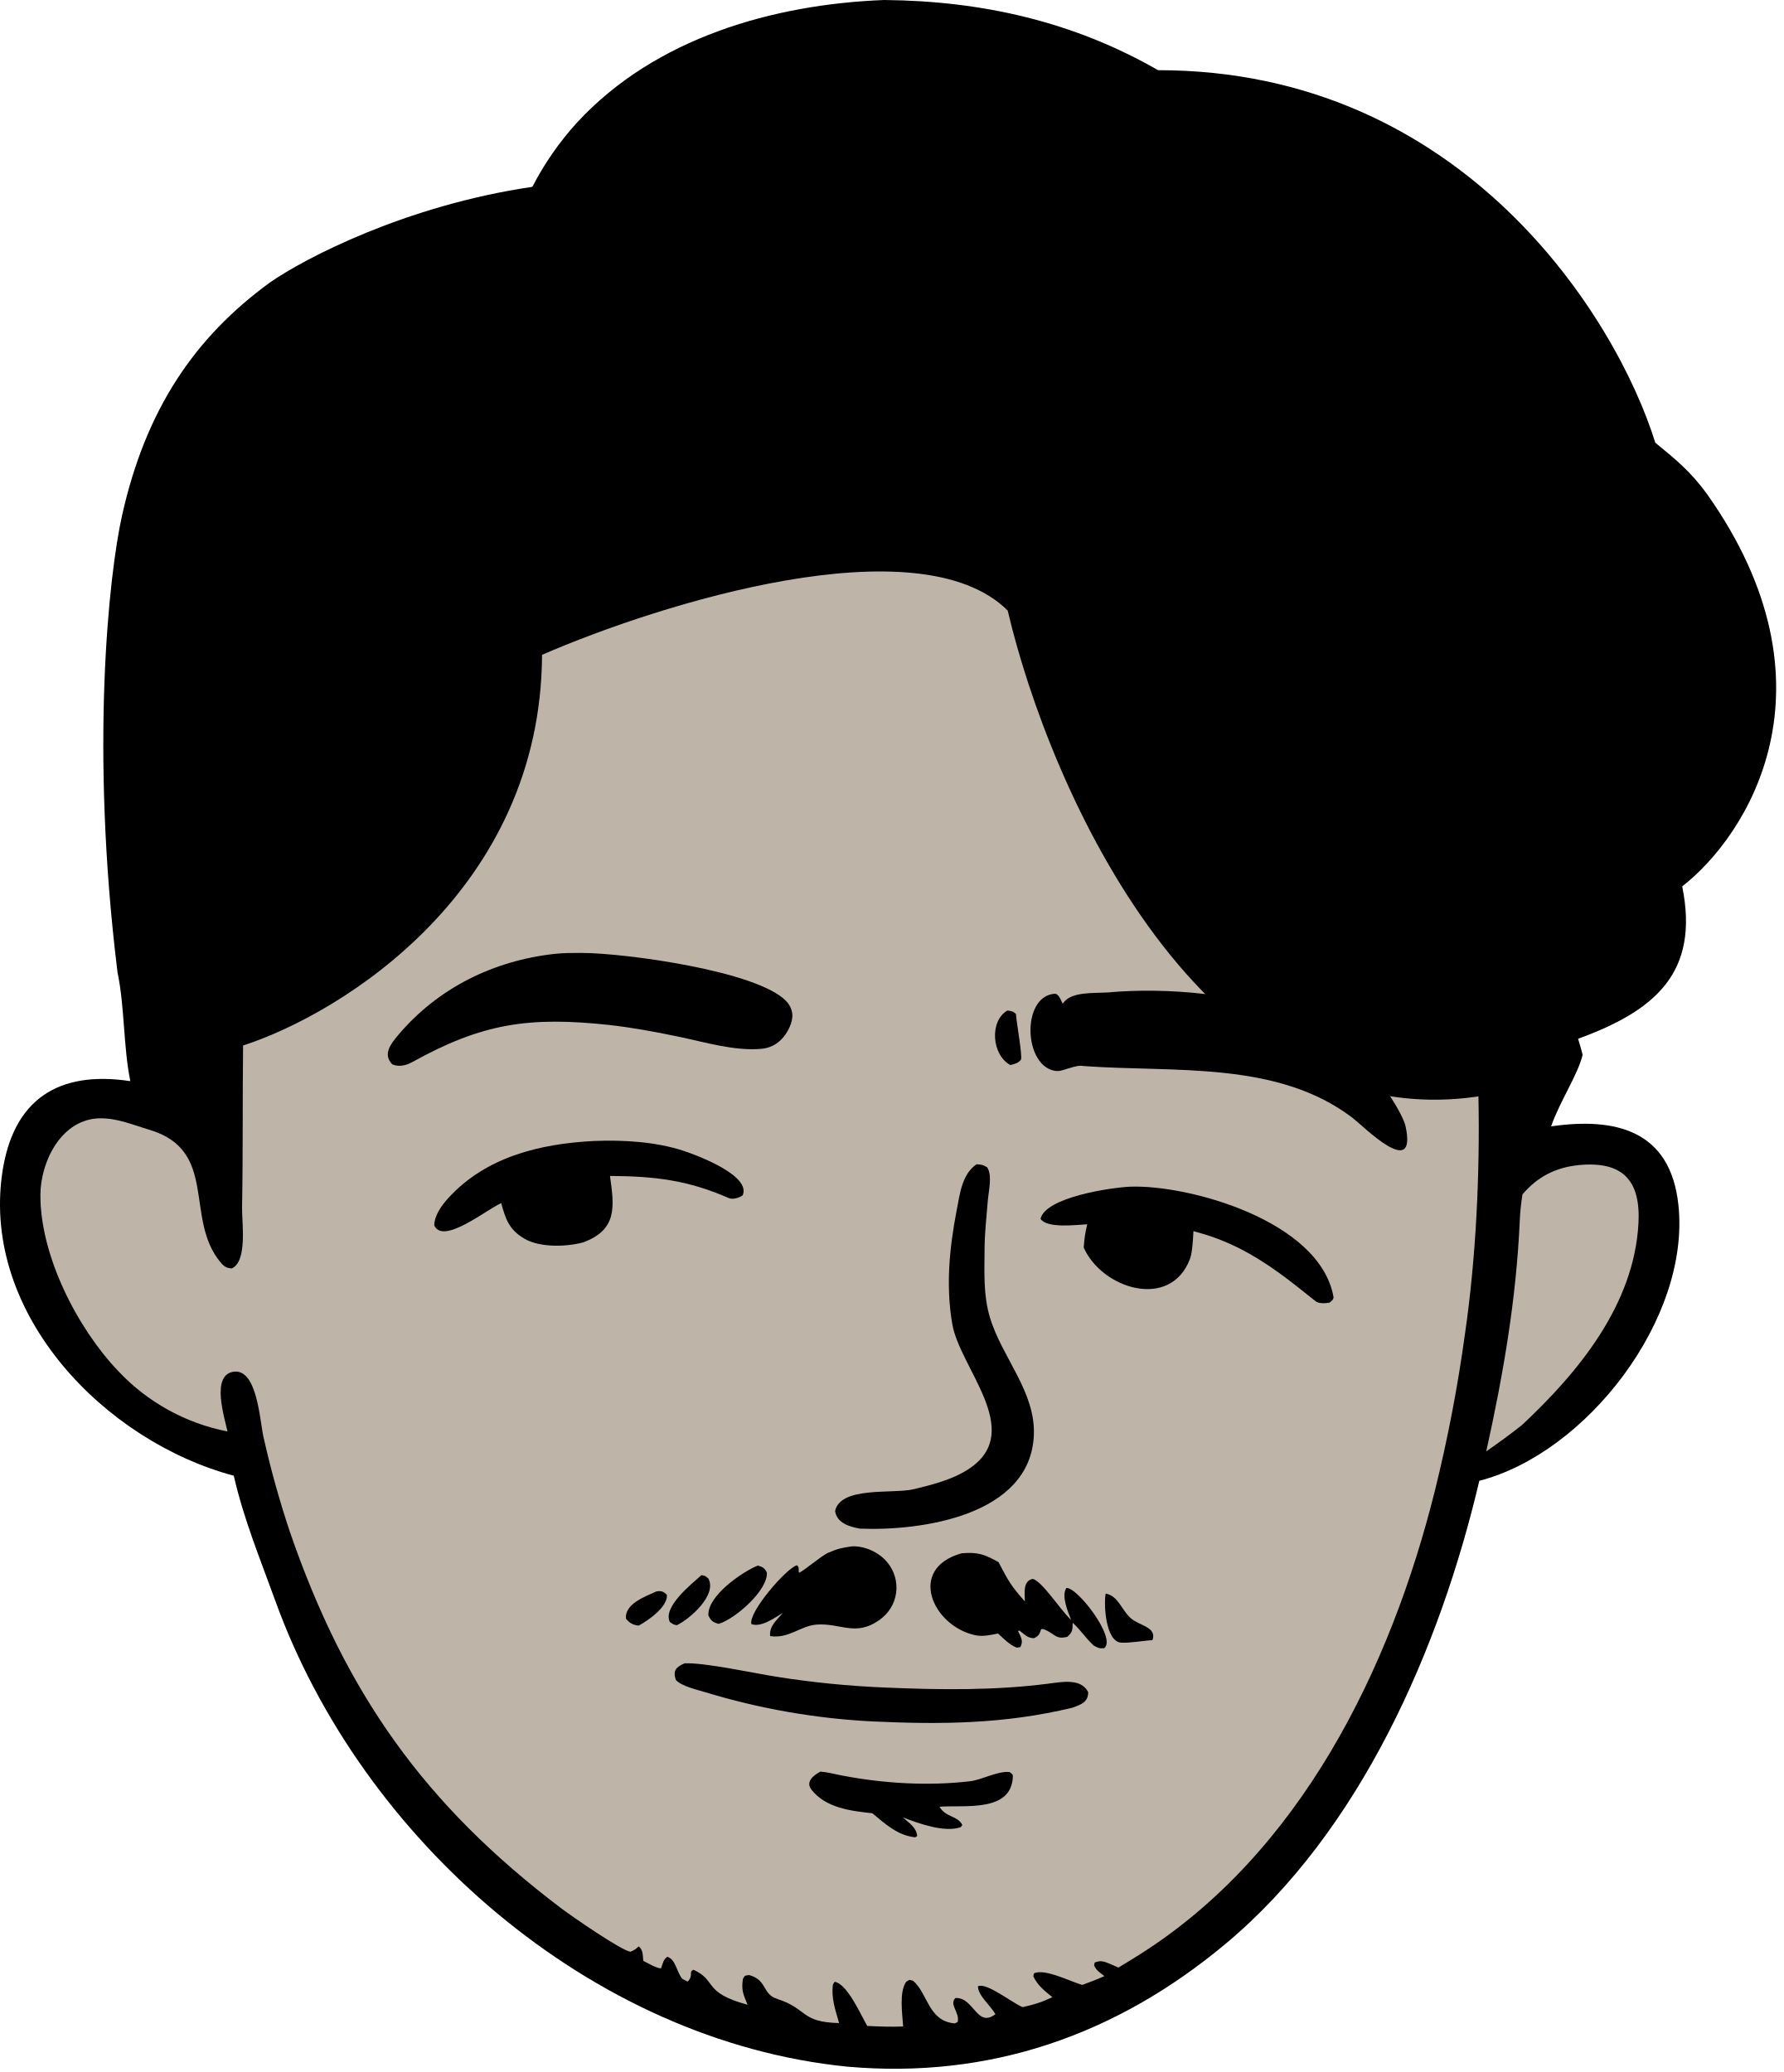
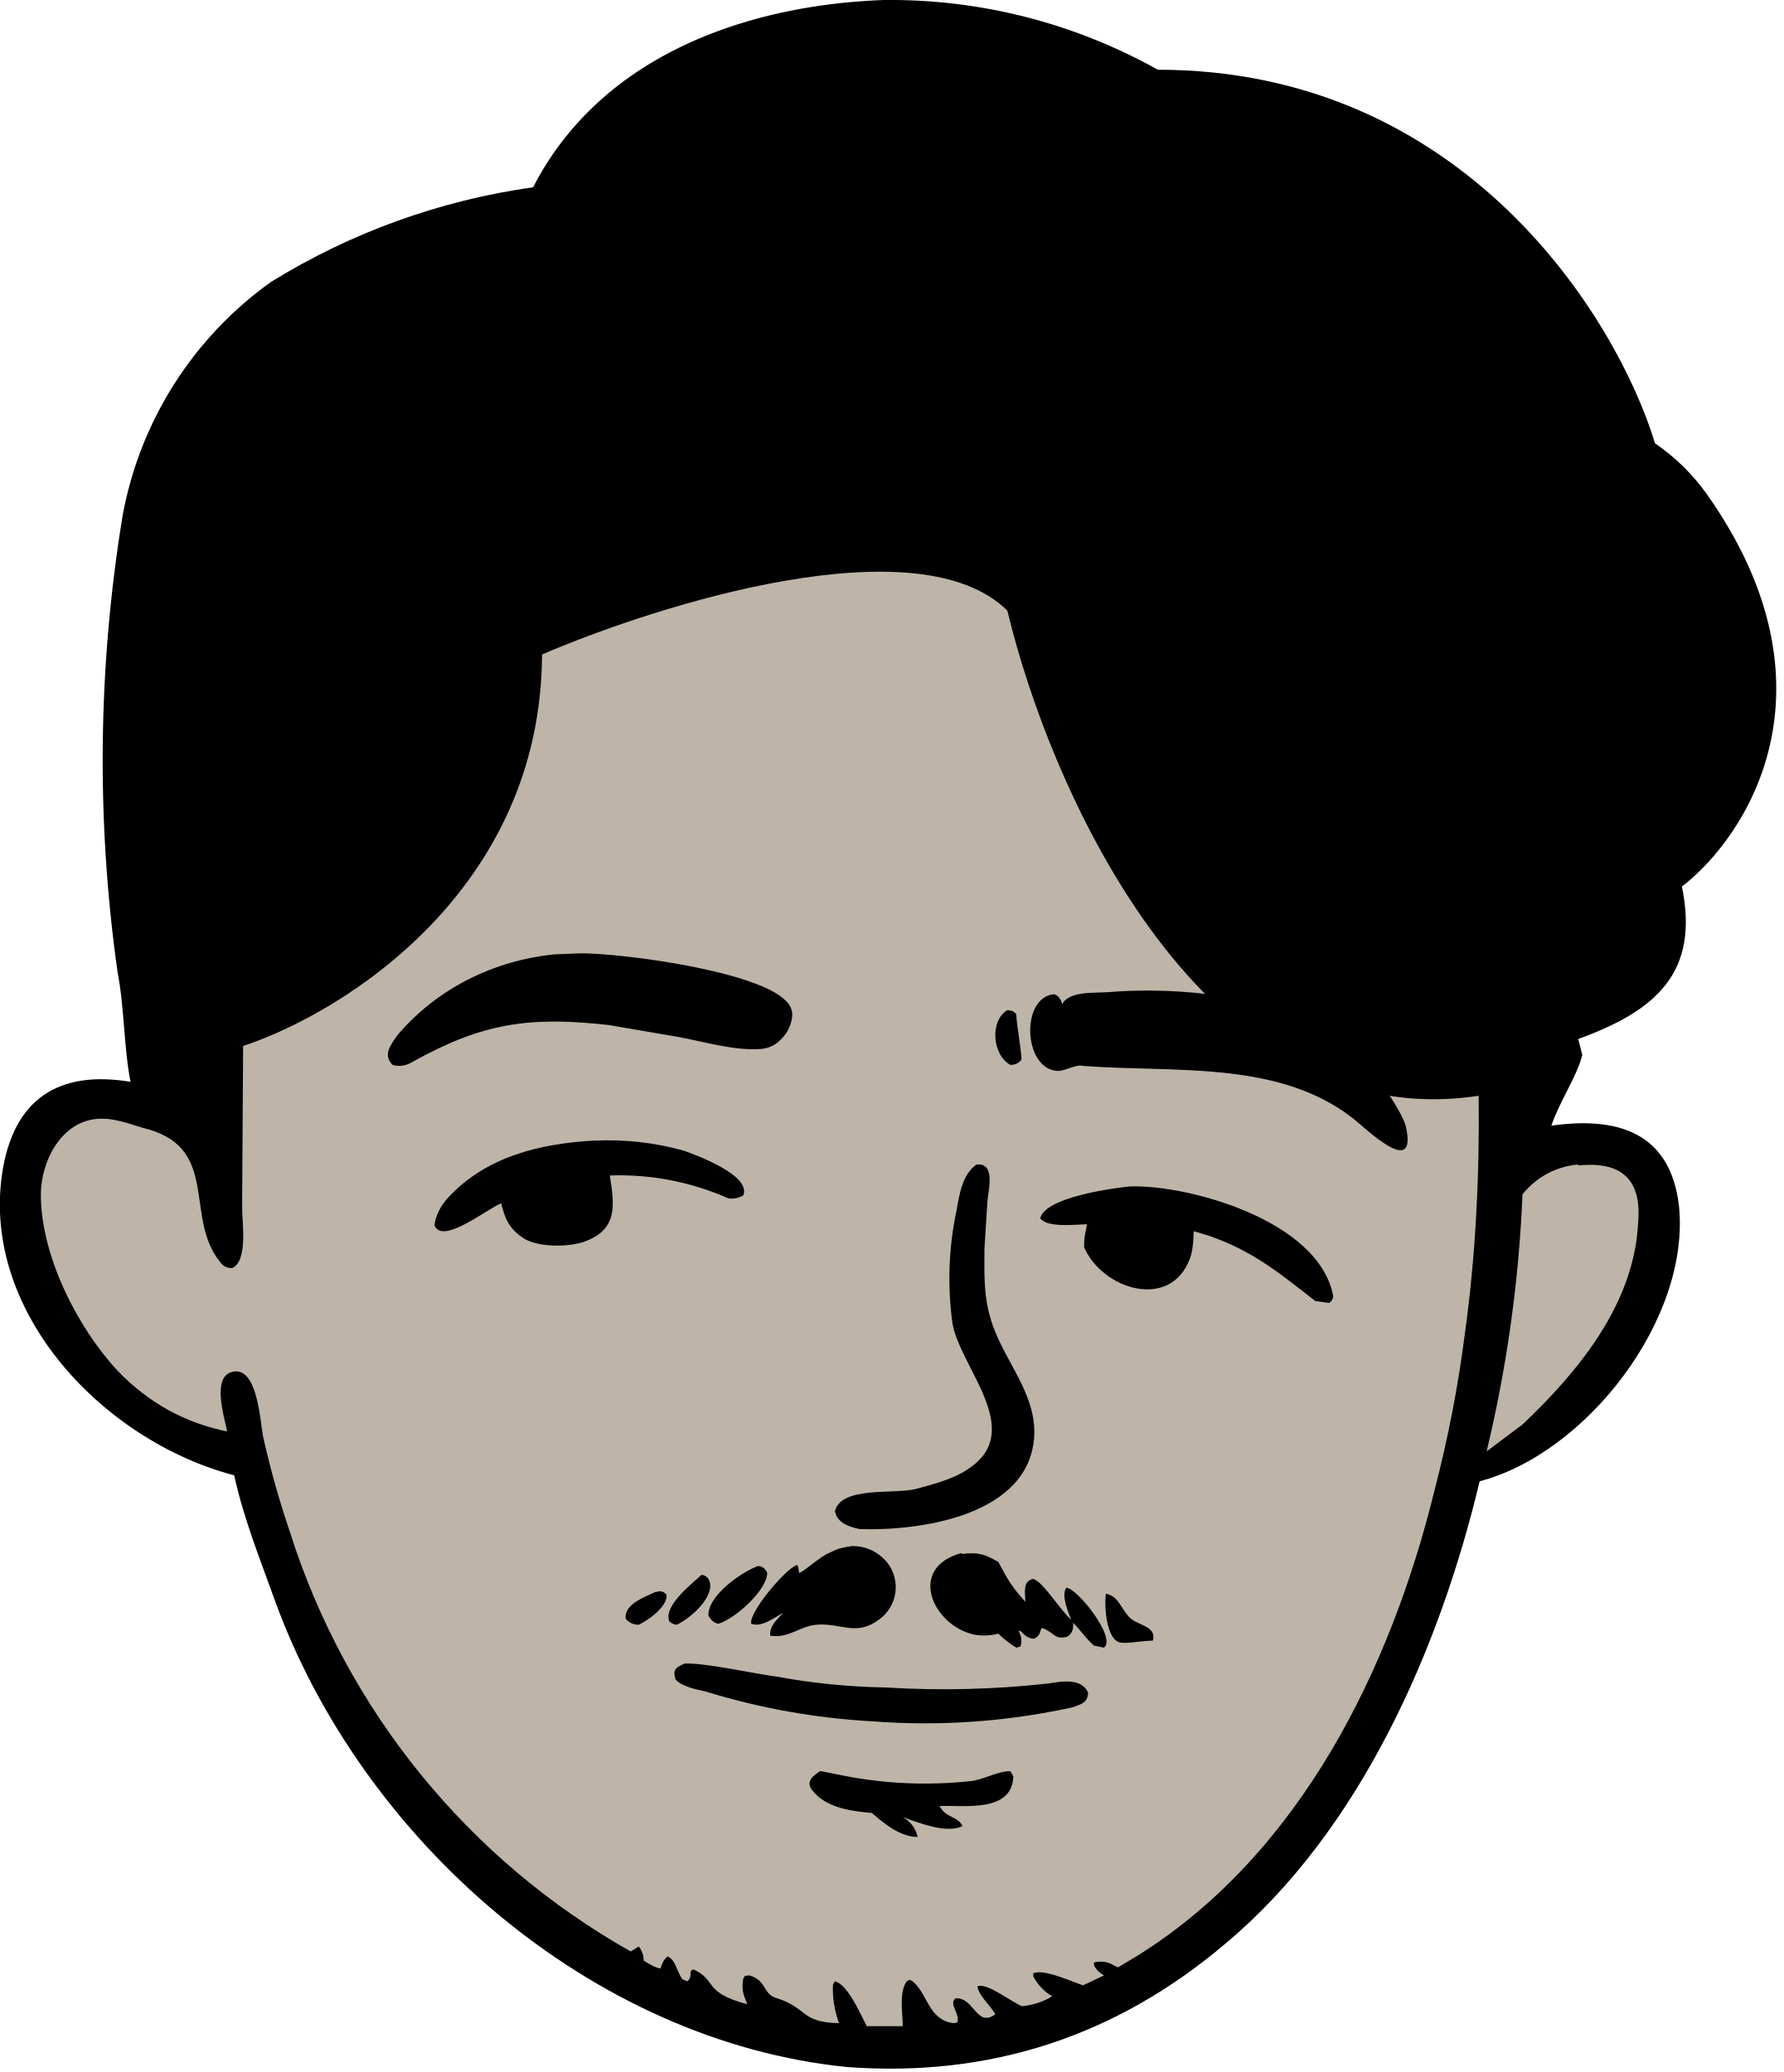
- <svg xmlns="http://www.w3.org/2000/svg" width="179" height="208" viewBox="0 0 179 208" fill="none">
-   <path d="M116.227 7.045C107.696 2.151 98.53 0.086 88.729 0C77.551 0.434 65.761 3.826 57.949 12.263C56.162 14.217 54.642 16.4 53.431 18.755C40.724 20.622 30.588 25.926 27.108 28.345C19.544 33.855 14.628 41.078 12.244 51.774C10.935 57.649 9.011 75.04 11.793 97.6C12.53 101.155 12.362 104.965 13.078 108.531C5.874 107.439 1.269 110.338 0.212 117.85C-1.775 131.986 10.505 144.675 23.462 148.142C24.474 152.558 26.107 156.477 27.628 160.692C36.25 184.567 59.233 204.894 85.049 207.464C99.328 208.728 112.037 204.296 123.011 195.125C136.543 183.818 144.517 165.454 148.468 148.65C159.216 145.883 169.674 132.369 168.448 120.952C167.643 113.452 162.139 112.14 155.673 113.071C156.543 110.559 158.342 107.934 158.838 105.884C158.693 105.358 158.55 104.793 158.383 104.277C166.086 101.464 170.589 97.667 168.831 88.98C175.36 83.901 184.995 68.906 171.3 49.564C169.671 47.341 168.23 46.16 166.148 44.455L166.127 44.438C162.264 31.973 146.876 7.045 116.227 7.045Z" fill="black" />
-   <path d="M147.019 133.972C148.142 126.233 148.534 117.876 148.38 110.064C120.691 114.152 105.346 79.252 101.135 61.291C92.246 52.461 66.275 60.575 54.401 65.735C54.287 89.36 34.351 101.725 24.397 104.954C24.331 110.35 24.395 115.768 24.294 121.169C24.266 122.718 24.864 126.633 23.253 127.334C22.737 127.302 22.467 127.124 22.144 126.734C18.461 122.341 21.972 115.488 14.996 113.417C13.431 112.952 11.852 112.271 10.155 112.261C6.193 112.238 4.072 116.578 4.055 119.945C4.025 126.055 7.771 133.337 11.838 137.606C14.771 140.743 18.617 142.873 22.83 143.699C22.517 142.238 21.197 138.133 23.365 137.715C25.799 137.248 26.063 142.525 26.437 144.224C27.159 147.453 28.046 150.643 29.096 153.781C34.675 169.987 42.618 181.189 56.304 191.551C57.403 192.384 62.317 195.783 63.272 195.929C63.732 195.733 63.735 195.705 64.104 195.397C64.54 195.705 64.514 196.329 64.561 196.841C65.014 197.071 65.88 197.582 66.336 197.6C66.546 197.05 66.557 196.735 66.973 196.432C67.822 196.696 67.885 197.924 68.479 198.651L69.02 198.925C69.631 198.273 69.075 197.972 69.599 197.738C71.986 198.81 70.495 200.027 75.024 201.247C74.599 200.205 74.381 199.774 74.565 198.628C74.854 198.234 74.664 198.365 75.181 198.267C77.013 198.763 76.488 200.171 77.962 200.647C81.138 201.672 80.296 202.995 84.214 203.088C83.835 201.741 83.41 200.608 83.596 199.205L83.774 198.944C85.077 199.192 86.387 202.275 87.042 203.376C88.34 203.441 89.349 203.475 90.643 203.434C90.555 202.129 90.225 199.96 90.954 198.936C91.382 198.699 91.161 198.729 91.641 198.845C93.131 200.103 93.151 202.9 95.824 203.12L96.115 202.978C96.342 202.009 95.222 201.227 95.886 200.574C97.755 200.466 98.023 203.623 99.906 202.195C99.318 201.217 98.165 200.328 98.148 199.397C99.005 198.982 101.523 201.018 102.626 201.488C103.779 201.242 104.537 200.998 105.618 200.492C104.83 199.838 104.146 199.336 103.706 198.392L103.77 198.104C104.791 197.563 107.457 198.928 108.617 199.259C109.363 198.977 110.115 198.706 110.841 198.375C110.388 198.018 110.026 197.815 109.808 197.292L109.866 197.011C110.462 196.763 110.821 196.907 111.378 197.136C111.669 197.258 111.96 197.384 112.247 197.516C112.926 197.106 113.606 196.692 114.278 196.269C130.467 186.083 139.575 167.542 144.046 149.495C145.309 144.377 146.301 139.195 147.019 133.972Z" fill="#BEB5A8" />
-   <path d="M111.175 99.628C116.992 99.091 125.34 99.734 130.594 102.328C133.897 103.96 136.985 106.666 139.196 109.598C139.736 110.312 140.872 112.179 141.063 113.052C142.26 118.547 136.876 113.092 135.736 112.21C128.154 106.438 117.741 107.684 108.738 107.014C108.008 106.836 106.671 107.564 106.069 107.519C102.741 107.269 102.433 100.051 105.818 99.76C106.249 99.722 106.459 100.371 106.646 100.749C106.711 100.672 106.778 100.596 106.846 100.52C107.707 99.561 109.77 99.711 111.175 99.628Z" fill="black" />
-   <path d="M55.7 95.753C56.554 95.655 57.469 95.661 58.332 95.66C62.647 95.658 76.101 97.471 78.937 100.532C79.31 100.934 79.558 101.503 79.523 102.057C79.464 102.979 78.83 104.068 78.104 104.627C77.586 105.025 77.033 105.234 76.383 105.29C73.692 105.522 70.752 104.62 68.131 104.074C65.815 103.593 63.525 103.164 61.174 102.896C53.079 102.019 48.383 102.732 41.365 106.623C40.764 106.956 40.035 107.13 39.377 106.85C38.403 105.862 39.184 104.833 39.933 103.941C43.93 99.183 49.554 96.418 55.7 95.753Z" fill="black" />
-   <path d="M98.003 116.879C98.551 116.925 98.579 116.893 99.068 117.177C99.62 118.003 99.217 119.535 99.134 120.582C99.007 122.205 98.82 123.781 98.813 125.417C98.803 127.727 98.675 130.015 99.354 132.259C100.538 136.245 103.961 139.723 103.759 144.099C103.388 152.161 92.467 153.694 86.33 153.456C85.289 153.281 83.977 152.9 83.812 151.678C84.374 149.162 89.64 149.997 91.71 149.494C93.627 149.028 95.788 148.492 97.444 147.316C102.754 143.547 96.34 137.331 95.576 132.932C94.91 129.088 95.284 125.284 96.016 121.483C96.343 119.785 96.558 117.871 98.003 116.879Z" fill="black" />
-   <path d="M59.591 114.539C62.577 114.423 65.807 114.602 68.655 115.544C70.013 115.993 75.414 118.026 74.535 119.994C74.188 120.248 73.532 120.441 73.147 120.272C69.036 118.47 65.728 118.077 61.22 118.048C61.652 121.135 61.98 123.453 58.508 124.724C56.809 125.179 54.179 125.246 52.653 124.359C51.066 123.437 50.752 122.372 50.3 120.779C48.826 121.422 44.439 125.017 43.578 122.996C43.62 121.962 44.343 120.976 45.027 120.232C48.824 116.1 54.236 114.819 59.591 114.539Z" fill="black" />
-   <path d="M113.414 119.127C119.235 118.902 132.43 122.517 133.826 130.155C133.879 130.445 133.64 130.593 133.449 130.759C133.055 130.843 132.364 130.884 132.048 130.633C129.415 128.535 127.322 126.812 124.27 125.257C122.609 124.461 121.551 124.07 119.776 123.587C119.734 124.355 119.683 125.717 119.419 126.404C117.436 131.553 110.575 129.364 108.763 125.233C108.836 124.251 108.899 123.858 109.113 122.902C108.014 122.955 105.076 123.346 104.43 122.35C104.936 120.172 111.537 119.21 113.414 119.127Z" fill="black" />
-   <path d="M68.702 166.973C70.759 166.893 75.579 167.946 77.864 168.312C81.505 168.891 85.177 169.257 88.859 169.407C94.318 169.641 99.807 169.713 105.216 169.016C106.539 168.845 108.506 168.444 109.213 169.867C109.226 170.89 108.455 171.129 107.609 171.436C100.821 173.067 94.516 173.129 87.578 172.808C81.892 172.522 76.263 171.54 70.817 169.885C69.93 169.615 68.405 169.277 67.831 168.646C67.506 167.68 67.854 167.36 68.702 166.973Z" fill="black" />
-   <path d="M96.521 155.928C98.159 155.784 98.83 156.05 100.214 156.818C101.181 158.664 101.485 159.232 102.86 160.759C102.847 159.909 102.635 158.699 103.664 158.495C104.676 158.842 106.282 161.438 107.503 162.63C107.181 161.793 106.501 160.22 107.017 159.414C108.074 159.259 112.115 164.478 110.813 165.461C110.259 165.485 110.256 165.442 109.774 165.194C108.912 164.397 108.484 163.658 107.658 162.906C107.631 163.63 107.672 163.828 107.112 164.316C105.995 164.591 105.923 164.088 104.976 163.645C104.091 163.23 104.794 164.022 103.767 164.455C103.157 164.419 102.988 164.211 102.494 163.828L102.315 163.686L102.17 163.732C102.454 164.338 102.741 164.728 102.404 165.346L102.043 165.398C101.325 165.134 100.751 164.512 100.165 163.983C99.376 164.135 98.641 164.321 97.847 164.146C93.571 163.206 91.029 157.446 96.521 155.928Z" fill="black" />
-   <path d="M85.524 155.228C86.825 155.19 88.214 155.832 89.045 156.828C89.761 157.681 90.085 158.796 89.938 159.9C89.778 161.047 89.161 161.989 88.241 162.638C85.873 164.31 84.36 162.923 81.99 163.084C80.322 163.197 79.199 164.525 77.293 164.24C77.18 163.247 77.967 162.62 78.591 161.896C77.743 162.409 76.401 163.394 75.412 163.038C75.073 161.881 78.902 157.436 79.984 157.126C80.219 157.354 80.14 157.442 80.172 157.88C80.464 157.872 82.448 156.151 83.139 155.865C84.204 155.422 84.4 155.405 85.524 155.228Z" fill="black" />
-   <path d="M82.35 177.844C82.976 177.887 83.772 178.093 84.431 178.222C88.596 179.032 93.129 179.309 97.349 178.813C98.575 178.669 100.063 177.781 101.317 177.885C101.478 178.017 101.658 178.085 101.653 178.304C101.561 181.975 96.799 181.18 94.29 181.37C94.924 182.466 96.128 182.255 96.584 183.214L96.417 183.422C94.783 184.001 92.163 183.035 90.61 182.438C91.267 183.02 91.975 183.466 92.055 184.312L91.849 184.441C90.064 184.247 88.877 183.118 87.548 182.023C85.399 181.8 82.86 181.489 81.434 179.651C80.8 178.836 81.708 178.169 82.35 177.844Z" fill="black" />
-   <path d="M76.048 157.16C76.544 157.295 76.742 157.404 76.964 157.868C77.082 159.632 73.808 162.506 72.131 163.015C71.551 162.856 71.355 162.707 71.097 162.173C70.966 160.244 74.414 157.835 76.048 157.16Z" fill="black" />
-   <path d="M110.968 159.973C112.273 160.229 112.525 161.598 113.498 162.453C114.378 163.224 116.146 163.323 115.659 164.653C114.774 164.692 113.223 164.973 112.475 164.893C110.957 164.729 110.759 161.054 110.968 159.973Z" fill="black" />
-   <path d="M70.398 158.121C70.802 158.19 70.773 158.197 71.094 158.462C71.993 160.104 69.268 162.498 67.936 163.146C67.572 163.1 67.543 163.034 67.227 162.825C66.5 161.324 69.341 159.07 70.398 158.121Z" fill="black" />
-   <path d="M101.101 101.441C101.554 101.512 101.619 101.479 101.964 101.784C102.021 102.718 102.619 105.924 102.47 106.367C102.169 106.758 101.885 106.777 101.404 106.915C99.559 105.94 99.256 102.527 101.101 101.441Z" fill="black" />
-   <path d="M65.869 159.761C66.349 159.663 66.626 159.771 66.93 160.111C67.034 161.309 64.999 162.713 64.096 163.189C63.497 163.114 63.214 162.948 62.832 162.508C62.643 161.025 64.757 160.263 65.869 159.761Z" fill="black" />
-   <path d="M158.432 116.961C162.867 116.527 164.676 118.502 164.439 122.819C163.993 130.948 158.481 137.682 152.784 143.022C151.547 144.012 150.456 144.793 149.164 145.699C150.874 137.963 152.18 130.425 152.529 122.505C152.566 121.642 152.663 120.747 152.8 119.896C154.321 118.118 156.118 117.202 158.432 116.961Z" fill="#BEB5A8" />
+ <svg xmlns="http://www.w3.org/2000/svg" width="179" height="208" fill="none" viewBox="0 0 179 208">
+   <path fill="#000" d="M116.2 7a55 55 0 0 0-27.5-7C77.6.4 65.7 3.8 58 12.3a30 30 0 0 0-4.5 6.5 68 68 0 0 0-26.3 9.5 37 37 0 0 0-14.9 23.5 152 152 0 0 0-.5 45.8c.7 3.6.6 7.4 1.3 11-7.2-1.2-11.8 1.7-12.9 9.3-2 14 10.3 26.8 23.3 30.2 1 4.5 2.6 8.4 4.1 12.6 8.7 23.9 31.6 44.2 57.4 46.8q21.5 1.6 38-12.4c13.5-11.3 21.5-29.6 25.5-46.4 10.7-2.8 21.2-16.3 20-27.7-.9-7.5-6.4-8.9-12.8-8 .8-2.4 2.6-5 3.1-7.1l-.4-1.6c7.7-2.8 12.2-6.6 10.4-15.3 6.6-5.1 16.2-20 2.5-39.4a21 21 0 0 0-5.2-5.1C162.3 32 147 7 116.2 7" />
+   <path fill="#beb5a8" d="M147 134c1.1-7.8 1.5-16.1 1.4-24-27.7 4.2-43-30.7-47.3-48.7-8.9-8.8-34.8-.7-46.7 4.4-.1 23.7-20 36-30 39.3l-.1 16.2c0 1.5.6 5.4-1 6.1q-.8 0-1.2-.6c-3.6-4.4-.1-11.2-7.1-13.3-1.6-.4-3.1-1.1-4.8-1.1-4 0-6.1 4.3-6.1 7.6 0 6.2 3.7 13.4 7.7 17.7q4.6 4.8 11 6.1c-.3-1.5-1.6-5.6.6-6 2.4-.5 2.7 4.8 3 6.5q1.1 4.9 2.7 9.6a74 74 0 0 0 34.2 42.1l.8-.5q.5.6.5 1.4c.4.3 1.3.8 1.7.8q.2-.8.7-1.2c.8.3.9 1.5 1.5 2.3l.5.2c.6-.6 0-1 .6-1.2 2.4 1.1.9 2.3 5.4 3.5-.4-1-.6-1.4-.4-2.6.3-.4 0-.2.6-.3 1.8.5 1.3 1.9 2.8 2.3 3.1 1 2.3 2.4 6.2 2.5q-.7-2-.6-3.9l.2-.3c1.3.3 2.6 3.4 3.2 4.5h3.6c0-1.3-.4-3.4.4-4.5.4-.2.2-.2.6 0 1.5 1.2 1.6 4 4.2 4.2l.3-.1c.2-1-.9-1.8-.2-2.4 1.9-.1 2.1 3 4 1.6-.6-1-1.7-1.9-1.8-2.8 1-.4 3.4 1.6 4.5 2q1.7-.2 3-1-1.2-.7-1.9-2v-.3c1-.5 3.8.8 5 1.2l2.1-1q-.7-.4-1-1v-.3q.9-.2 1.6.1l.8.4 2-1.2c16.3-10.2 25.4-28.8 29.8-46.8q2-7.7 3-15.5" />
+   <path fill="#000" d="M111.2 99.6c5.8-.5 14.1.1 19.4 2.7 3.3 1.7 6.4 4.4 8.6 7.3.5.7 1.7 2.6 1.9 3.5 1.2 5.4-4.2 0-5.4-.9-7.5-5.8-18-4.5-27-5.2-.7-.2-2 .6-2.6.5-3.4-.2-3.7-7.4-.3-7.7q.6.2.8 1l.2-.3c1-1 3-.8 4.4-.9m-55.5-3.8 2.6-.1c4.3 0 17.8 1.8 20.6 4.8q.7.7.6 1.6-.2 1.5-1.4 2.5-.7.6-1.7.7c-2.7.2-5.6-.7-8.3-1.2l-7-1.2c-8-.9-12.7-.2-19.7 3.7q-1 .6-2 .3c-1-1-.2-2 .5-3 4-4.7 9.7-7.5 15.8-8.1M98 116.9c.6 0 .6 0 1 .3.6.8.2 2.3.1 3.4l-.3 4.8c0 2.3-.1 4.6.6 6.9 1.1 4 4.6 7.4 4.4 11.8-.4 8-11.3 9.6-17.5 9.4-1-.2-2.3-.6-2.5-1.8.6-2.5 5.8-1.7 8-2.2 1.8-.5 4-1 5.6-2.2 5.4-3.8-1-10-1.8-14.4q-.8-5.7.4-11.4c.3-1.7.6-3.6 2-4.6m-38.4-2.4q4.7-.2 9 1c1.4.5 6.8 2.5 6 4.5q-.7.4-1.5.3a27 27 0 0 0-11.9-2.3c.5 3.1.8 5.5-2.7 6.7-1.7.5-4.3.5-5.8-.3-1.6-1-2-2-2.4-3.6-1.5.6-5.9 4.2-6.7 2.2q.2-1.5 1.4-2.8c3.8-4.1 9.2-5.4 14.6-5.7m53.8 4.6c5.8-.2 19 3.4 20.4 11q0 .4-.4.7l-1.4-.2c-2.6-2-4.7-3.8-7.7-5.3a23 23 0 0 0-4.5-1.7c0 .8-.1 2.1-.4 2.8-2 5.2-8.8 3-10.6-1.2 0-1 .1-1.3.3-2.3-1 0-4 .4-4.7-.6.5-2.1 7.1-3 9-3.2M68.7 167c2-.1 6.9 1 9.2 1.3q5.4 1 11 1.1 8.2.5 16.3-.4c1.3-.2 3.3-.6 4 .9 0 1-.7 1.2-1.6 1.5a69 69 0 0 1-20 1.4 70 70 0 0 1-16.8-3c-.9-.2-2.4-.5-3-1.2-.3-1 0-1.2.9-1.6m27.8-11c1.7-.2 2.3 0 3.7.8 1 1.9 1.3 2.4 2.7 4 0-.9-.3-2.1.8-2.3 1 .3 2.6 3 3.8 4.1-.3-.8-1-2.4-.5-3.2 1-.1 5.1 5 3.8 6l-1-.2c-.9-.8-1.3-1.5-2.1-2.3q.1 1-.6 1.4c-1.1.3-1.2-.2-2.1-.7s-.2.4-1.2.9q-.7 0-1.3-.7l-.2-.1h-.1q.5.8.2 1.6l-.4.1q-1-.6-1.8-1.4-1.2.3-2.4.1c-4.2-.9-6.8-6.7-1.3-8.2m-11-.7q2.1 0 3.5 1.6a4 4 0 0 1-.8 5.8c-2.3 1.7-3.8.3-6.2.5-1.7.1-2.8 1.4-4.7 1.1-.1-1 .7-1.6 1.3-2.3-.9.5-2.2 1.5-3.2 1.1-.3-1.1 3.5-5.6 4.6-5.9.2.3.1.3.2.8.3 0 2.2-1.7 3-2 1-.5 1.2-.5 2.3-.7m-3.1 22.6 2 .4q6.4 1.3 13 .6c1.2-.1 2.7-1 4-1l.3.5c-.1 3.7-4.9 2.9-7.4 3 .6 1.2 1.8 1 2.3 2l-.2.1c-1.6.6-4.2-.4-5.8-1q1.2.7 1.5 2h-.3c-1.7-.2-3-1.3-4.3-2.4-2.1-.2-4.6-.5-6-2.3-.7-.9.2-1.5.8-1.9M76 157.2q.7 0 1 .7c0 1.7-3.2 4.6-4.9 5.1q-.6-.1-1-.8c-.1-2 3.3-4.4 5-5M111 160c1.3.2 1.5 1.6 2.5 2.5.9.7 2.6.8 2.2 2.2-1 0-2.5.3-3.2.2-1.5-.2-1.7-3.8-1.5-5m-40.6-1.8q.4 0 .7.4c.9 1.6-1.8 4-3.2 4.6q-.3 0-.7-.3c-.7-1.5 2.1-3.7 3.2-4.7m30.7-56.7c.5.1.5 0 .9.4 0 1 .6 4.1.5 4.6q-.4.5-1.1.5c-1.8-1-2.1-4.4-.3-5.5m-35.2 58.4q.6-.2 1 .3c.1 1.2-1.9 2.6-2.8 3q-.8 0-1.3-.6c-.2-1.5 2-2.2 3-2.7" />
+   <path fill="#beb5a8" d="M158.4 117q6.6-.7 6 5.8c-.4 8.1-6 14.9-11.6 20.2l-3.6 2.7a134 134 0 0 0 3.6-25.8 8 8 0 0 1 5.6-3" />
</svg>
